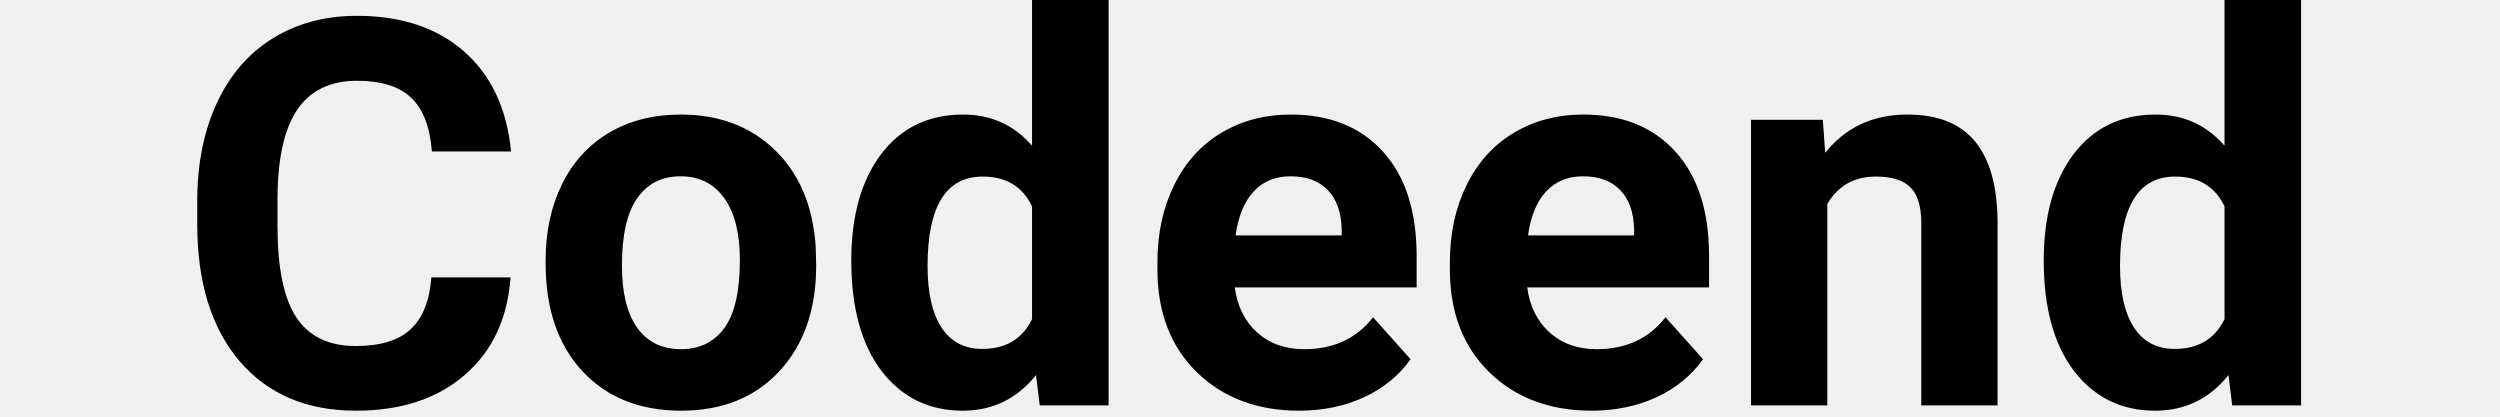
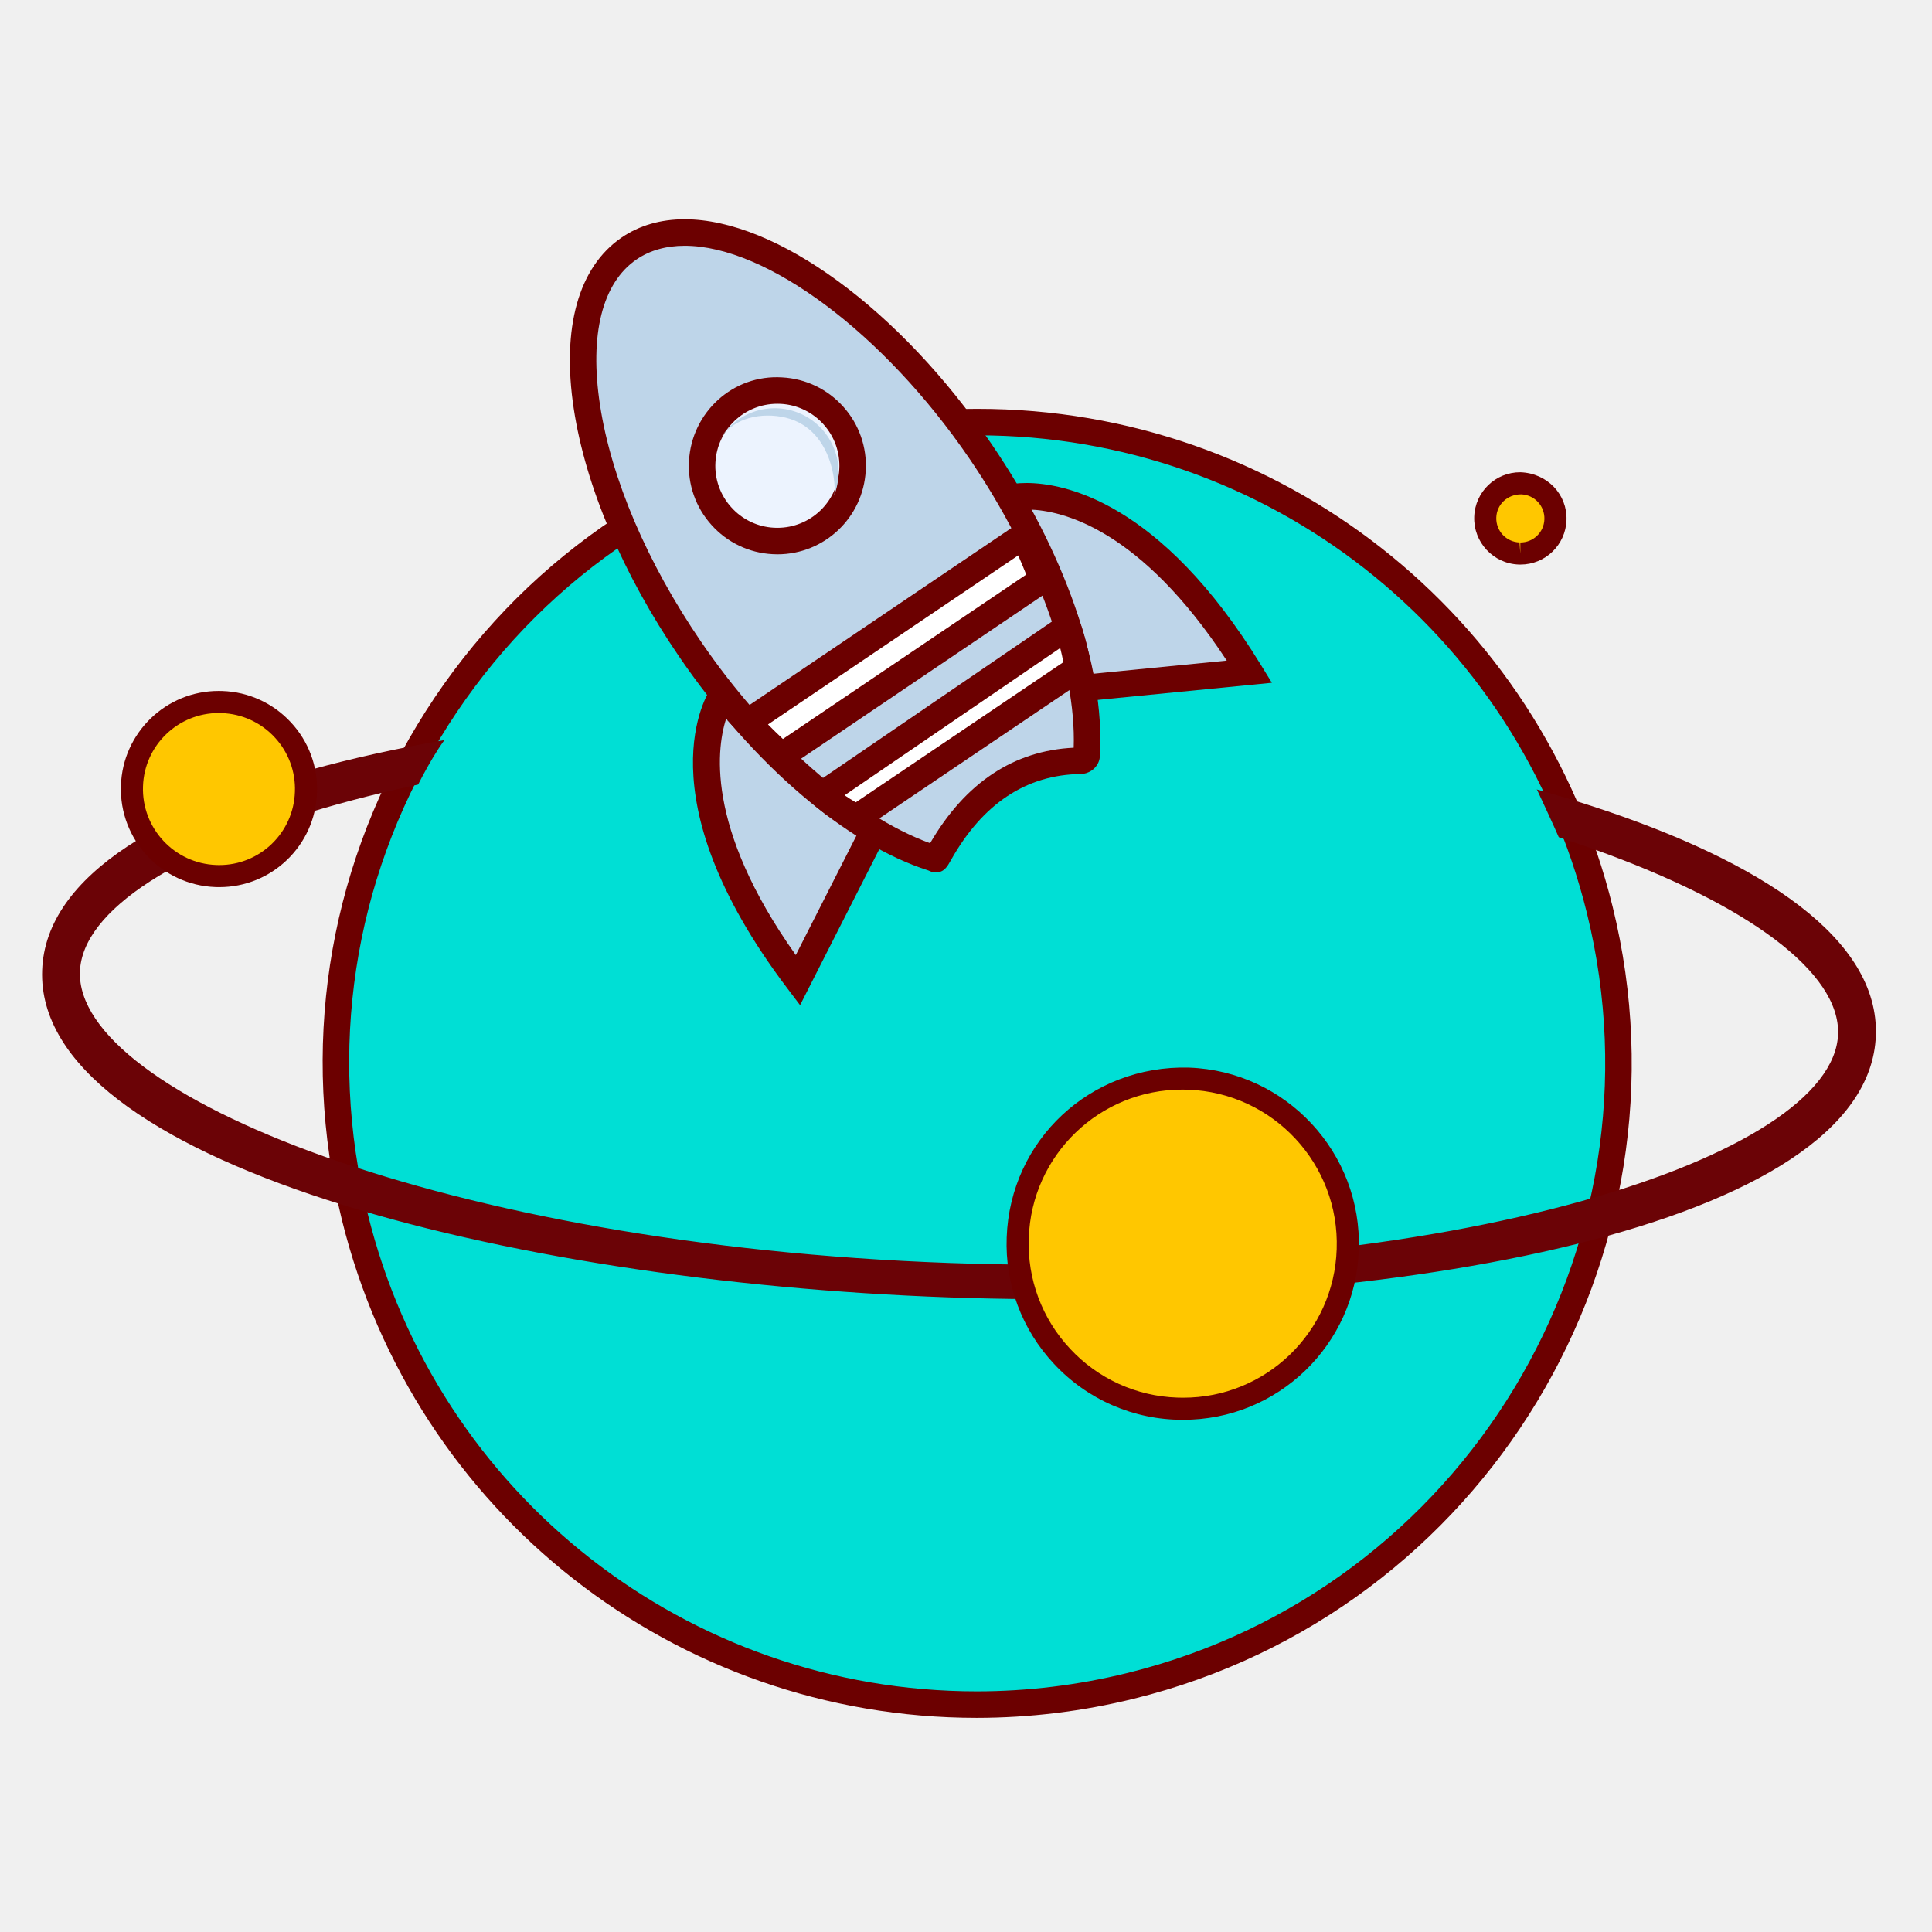
- <svg xmlns="http://www.w3.org/2000/svg" width="300" height="50" viewBox="0 0 187 37" fill="none">
-   <path d="M27.836 24.633C27.57 28.305 26.211 31.195 23.758 33.305C21.32 35.414 18.102 36.469 14.102 36.469C9.727 36.469 6.281 35 3.766 32.062C1.266 29.109 0.016 25.062 0.016 19.922V17.836C0.016 14.555 0.594 11.664 1.75 9.164C2.906 6.664 4.555 4.75 6.695 3.422C8.852 2.078 11.352 1.406 14.195 1.406C18.133 1.406 21.305 2.461 23.711 4.57C26.117 6.68 27.508 9.641 27.883 13.453H20.852C20.68 11.25 20.062 9.656 19 8.672C17.953 7.672 16.352 7.172 14.195 7.172C11.852 7.172 10.094 8.016 8.922 9.703C7.766 11.375 7.172 13.977 7.141 17.508V20.086C7.141 23.773 7.695 26.469 8.805 28.172C9.93 29.875 11.695 30.727 14.102 30.727C16.273 30.727 17.891 30.234 18.953 29.25C20.031 28.25 20.648 26.711 20.805 24.633H27.836ZM30.953 23.086C30.953 20.57 31.438 18.328 32.406 16.359C33.375 14.391 34.766 12.867 36.578 11.789C38.406 10.711 40.523 10.172 42.93 10.172C46.352 10.172 49.141 11.219 51.297 13.312C53.469 15.406 54.68 18.25 54.93 21.844L54.977 23.578C54.977 27.469 53.891 30.594 51.719 32.953C49.547 35.297 46.633 36.469 42.977 36.469C39.32 36.469 36.398 35.297 34.211 32.953C32.039 30.609 30.953 27.422 30.953 23.391V23.086ZM37.727 23.578C37.727 25.984 38.18 27.828 39.086 29.109C39.992 30.375 41.289 31.008 42.977 31.008C44.617 31.008 45.898 30.383 46.82 29.133C47.742 27.867 48.203 25.852 48.203 23.086C48.203 20.727 47.742 18.898 46.82 17.602C45.898 16.305 44.602 15.656 42.93 15.656C41.273 15.656 39.992 16.305 39.086 17.602C38.18 18.883 37.727 20.875 37.727 23.578ZM58.094 23.133C58.094 19.18 58.977 16.031 60.742 13.688C62.523 11.344 64.953 10.172 68.031 10.172C70.5 10.172 72.539 11.094 74.148 12.938V0H80.945V36H74.828L74.5 33.305C72.812 35.414 70.641 36.469 67.984 36.469C65 36.469 62.602 35.297 60.789 32.953C58.992 30.594 58.094 27.32 58.094 23.133ZM64.867 23.625C64.867 26 65.281 27.82 66.109 29.086C66.938 30.352 68.141 30.984 69.719 30.984C71.812 30.984 73.289 30.102 74.148 28.336V18.328C73.305 16.562 71.844 15.68 69.766 15.68C66.5 15.68 64.867 18.328 64.867 23.625ZM97.867 36.469C94.148 36.469 91.117 35.328 88.773 33.047C86.445 30.766 85.281 27.727 85.281 23.93V23.273C85.281 20.727 85.773 18.453 86.758 16.453C87.742 14.438 89.133 12.891 90.93 11.812C92.742 10.719 94.805 10.172 97.117 10.172C100.586 10.172 103.312 11.266 105.297 13.453C107.297 15.641 108.297 18.742 108.297 22.758V25.523H92.148C92.367 27.18 93.023 28.508 94.117 29.508C95.227 30.508 96.625 31.008 98.312 31.008C100.922 31.008 102.961 30.062 104.43 28.172L107.758 31.898C106.742 33.336 105.367 34.461 103.633 35.273C101.898 36.07 99.977 36.469 97.867 36.469ZM97.094 15.656C95.75 15.656 94.656 16.109 93.812 17.016C92.984 17.922 92.453 19.219 92.219 20.906H101.641V20.367C101.609 18.867 101.203 17.711 100.422 16.898C99.641 16.07 98.531 15.656 97.094 15.656ZM123.836 36.469C120.117 36.469 117.086 35.328 114.742 33.047C112.414 30.766 111.25 27.727 111.25 23.93V23.273C111.25 20.727 111.742 18.453 112.727 16.453C113.711 14.438 115.102 12.891 116.898 11.812C118.711 10.719 120.773 10.172 123.086 10.172C126.555 10.172 129.281 11.266 131.266 13.453C133.266 15.641 134.266 18.742 134.266 22.758V25.523H118.117C118.336 27.18 118.992 28.508 120.086 29.508C121.195 30.508 122.594 31.008 124.281 31.008C126.891 31.008 128.93 30.062 130.398 28.172L133.727 31.898C132.711 33.336 131.336 34.461 129.602 35.273C127.867 36.07 125.945 36.469 123.836 36.469ZM123.062 15.656C121.719 15.656 120.625 16.109 119.781 17.016C118.953 17.922 118.422 19.219 118.188 20.906H127.609V20.367C127.578 18.867 127.172 17.711 126.391 16.898C125.609 16.07 124.5 15.656 123.062 15.656ZM144.367 10.641L144.578 13.57C146.391 11.305 148.82 10.172 151.867 10.172C154.555 10.172 156.555 10.961 157.867 12.539C159.18 14.117 159.852 16.477 159.883 19.617V36H153.109V19.781C153.109 18.344 152.797 17.305 152.172 16.664C151.547 16.008 150.508 15.68 149.055 15.68C147.148 15.68 145.719 16.492 144.766 18.117V36H137.992V10.641H144.367ZM163.984 23.133C163.984 19.18 164.867 16.031 166.633 13.688C168.414 11.344 170.844 10.172 173.922 10.172C176.391 10.172 178.43 11.094 180.039 12.938V0H186.836V36H180.719L180.391 33.305C178.703 35.414 176.531 36.469 173.875 36.469C170.891 36.469 168.492 35.297 166.68 32.953C164.883 30.594 163.984 27.32 163.984 23.133ZM170.758 23.625C170.758 26 171.172 27.82 172 29.086C172.828 30.352 174.031 30.984 175.609 30.984C177.703 30.984 179.18 30.102 180.039 28.336V18.328C179.195 16.562 177.734 15.68 175.656 15.68C172.391 15.68 170.758 18.328 170.758 23.625Z" fill="black" />
+ <svg xmlns="http://www.w3.org/2000/svg" class="icon" style="width: 200; height: 200;vertical-align: middle;fill: currentColor;overflow: hidden;" viewBox="0 0 1024 1024" version="1.1" p-id="1536">
+   <path d="M517.975 563.599m-339.799 0a339.799 339.799 0 1 0 679.598 0 339.799 339.799 0 1 0-679.598 0Z" fill="#00DFD5" p-id="1537" class="selected" />
+   <path d="M517.714 910.505c-159.8 0-298.173-108.518-336.486-263.89-22.175-89.948-7.987-183.142 39.936-262.426s123.848-135.163 213.796-157.332a348.339 348.339 0 0 1 83.297-10.158c159.79 0 298.163 108.508 336.476 263.875 45.763 185.677-68.05 373.985-253.727 419.768a348.948 348.948 0 0 1-83.292 10.163z m0.538-679.762c-26.788 0-53.683 3.282-79.933 9.759-86.303 21.268-159.15 74.885-205.143 150.958-45.978 76.073-59.581 165.494-38.298 251.796 36.756 149.084 169.518 253.199 322.842 253.199 26.778 0 53.673-3.282 79.923-9.759 178.156-43.924 287.365-224.604 243.441-402.765-36.762-149.069-169.508-253.189-322.831-253.189z" fill="#6C0000" p-id="1538" />
+   <path d="M513.843 375.439c-235.571-8.376-487.895 37.427-491.5 138.829-3.604 101.381 244.828 164.987 480.399 173.363 235.571 8.376 487.895-37.427 491.5-138.813 3.604-101.396-244.828-165.002-480.399-173.379z m460.38 172.667c-2.314 65.08-204.16 130.785-470.83 121.303-266.675-9.482-463.345-89.349-461.03-154.435 2.314-65.08 204.16-130.806 470.835-121.324 266.67 9.482 463.34 89.375 461.025 154.455z" fill="#6B0306" p-id="1539" />
+   <path d="M238.341 388.613c-8.212 10.045-16.425 26.327-20.255 34.391 80.686-18.412 175.974-24.294 293.048-20.132 129.521 4.603 236.831 21.361 318.546 49.418-3.159-8.73-14.003-31.38-17.807-39.711-88.873-26.496-188.375-50.304-299.023-54.236-100.71-3.574-188.416 13.932-274.509 30.269z" fill="#00DFD5" p-id="1540" />
+   <path d="M626.872 659.159m-87.511 0a87.511 87.511 0 1 0 175.022 0 87.511 87.511 0 1 0-175.022 0Z" fill="#FFC700" p-id="1541" />
+   <path d="M626.954 752.517h-0.01a92.754 92.754 0 0 1-68.393-29.737 92.774 92.774 0 0 1-24.986-66.939c1.828-51.615 44.457-91.433 96.625-89.984 51.441 1.828 91.812 45.169 89.994 96.625a92.995 92.995 0 0 1-93.23 90.035z m-0.148-175.012a81.326 81.326 0 0 0-81.536 78.746 81.126 81.126 0 0 0 21.852 58.563 81.07 81.07 0 0 0 56.847 25.943l2.97 0.056a81.326 81.326 0 0 0 81.536-78.746c1.603-45.01-33.705-82.918-78.7-84.506l-2.97-0.056z" fill="#6C0000" p-id="1542" />
+   <path d="M805.816 274.76m-18.611 0a18.611 18.611 0 1 0 37.222 0 18.611 18.611 0 1 0-37.222 0Z" fill="#FFC700" p-id="1543" />
+   <path d="M805.811 299.228l-0.855-0.01a24.499 24.499 0 0 1-23.588-25.329 24.371 24.371 0 0 1 24.438-23.588c14.367 0.492 24.95 11.853 24.468 25.329a24.397 24.397 0 0 1-24.463 23.598z m0.43-37.217c-7.347 0-12.938 5.396-13.179 12.288a12.774 12.774 0 0 0 12.298 13.21l0.445 5.862v-5.852a12.708 12.708 0 0 0 12.754-12.308 12.769 12.769 0 0 0-12.298-13.199h-0.02z" fill="#6C0000" p-id="1544" />
+   <path d="M116.06 418.212m-46.141 0a46.141 46.141 0 1 0 92.283 0 46.141 46.141 0 1 0-92.283 0Z" fill="#FFC700" p-id="1545" />
+   <path d="M116.106 470.205h-0.01l-1.884-0.036c-28.652-1.019-51.133-25.155-50.115-53.806a51.825 51.825 0 0 1 51.932-50.15l1.874 0.036a51.727 51.727 0 0 1 36.209 16.538 51.64 51.64 0 0 1 13.911 37.268 51.804 51.804 0 0 1-51.917 50.15z m-0.082-92.288a40.146 40.146 0 0 0-40.233 38.861c-0.788 22.205 16.63 40.904 38.825 41.692l1.475 0.036a40.11 40.11 0 0 0 40.218-38.861 40.018 40.018 0 0 0-10.767-28.892 40.074 40.074 0 0 0-28.058-12.8l-1.459-0.036z" fill="#6C0000" p-id="1546" />
+   <path d="M382.479 368.952s-35.011 51.005 40.392 150.61l45.471-89.518-85.862-61.092z" fill="#BED5E9" p-id="1547" />
+   <path d="M424.054 532.746l-6.779-8.95c-77.568-102.461-42.127-156.57-40.576-158.817l4.035-5.888 96.614 68.736-53.294 104.919z m-38.748-153.16c-5.396 15.519-12.15 58.117 36.48 126.612l37.545-73.933-74.025-52.68z" fill="#6C0000" p-id="1548" />
+   <path d="M536.632 263.634s60.247-14.075 125.619 92.38l-99.922 9.815-25.697-102.195z" fill="#BED5E9" p-id="1549" />
+   <path d="M556.995 373.402l-28.918-114.98 6.948-1.623c0.579-0.133 3.707-0.799 9.011-0.799 19.553 0 70.815 9.385 124.211 96.323l5.873 9.564-117.125 11.515z m-11.51-103.342l22.185 88.187 82.54-8.115c-45.942-70.026-87.291-79.59-104.724-80.072z" fill="#6C0000" p-id="1550" />
+   <path d="M519.516 238.996C459.213 150.728 375.905 102.687 333.44 131.697s-27.996 124.083 32.307 212.352c39.276 57.487 88.305 97.884 129.454 111.073l0.005-0.02c0.246 0.123 0.512 0.23 0.829 0.271 1.418 0.179 21.202-51.497 76.733-52.157a3.297 3.297 0 0 0 1.807-0.594 3.174 3.174 0 0 0 1.352-1.946 2.115 2.115 0 0 0-0.01-0.763c2.668-43.126-17.142-103.455-56.402-160.916z" fill="#BED5E9" p-id="1551" />
+   <path d="M496.056 462.387h-0.036l-1.976-0.169-1.976-0.845c-43.387-13.783-93.148-56.325-132.111-113.357-29.752-43.546-49.582-90.179-55.844-131.308-6.528-42.926 2.478-75.172 25.359-90.803 9.405-6.426 20.654-9.682 33.418-9.682 48.599 0 113.869 47.739 162.422 118.804 38.743 56.709 60.268 118.164 57.672 164.593l0.082 0.548-0.276 1.987c-0.445 2.391-2.002 4.731-4.239 6.262-1.782 1.178-3.702 1.782-5.647 1.818-28.948 0.343-52.142 15.749-68.961 45.783-1.828 3.287-3.564 6.369-7.885 6.369zM362.895 130.268c-9.887 0-18.468 2.432-25.487 7.224-18.196 12.421-25.078 39.808-19.405 77.102 5.944 39.086 24.96 83.661 53.545 125.491 35.395 51.82 81.49 92.278 121.426 106.839 18.652-32.056 44.242-49.075 76.109-50.621 1.439-42.609-19.569-100.966-55.352-153.344-45.343-66.355-107.372-112.691-150.835-112.691z" fill="#6C0000" p-id="1552" />
+   <path d="M542.618 283.899L396.196 382.843a336.2 336.2 0 0 0 18.079 17.777L552.52 307.2a335.616 335.616 0 0 0-9.902-23.301z" fill="#FFFFFF" p-id="1553" />
+   <path d="M413.629 409.518l-4.081-3.702a340.106 340.106 0 0 1-18.458-18.15l-5.668-6.011 160.067-108.165 3.487 7.429a334.29 334.29 0 0 1 10.102 23.798l1.976 5.202-147.425 99.599z m-6.574-25.544a316.349 316.349 0 0 0 7.895 7.706l128.978-87.148a316.283 316.283 0 0 0-4.265-10.158l-132.608 89.6z" fill="#6C0000" p-id="1554" />
+   <path d="M565.847 332.268l-130.048 88.847a84.111 84.111 0 0 0 18.227 12.308l117.089-79.043c-0.476-6.134-3.108-16.317-5.268-22.113z" fill="#FFFFFF" p-id="1555" />
+   <path d="M454.605 441.508l-3.645-1.782a90.511 90.511 0 0 1-19.83-13.373l-6.697-5.975 144.865-98.964 3.133 8.402c2.376 6.4 5.156 17.132 5.693 24.023l0.307 4.07L454.605 441.508z m-6.938-19.988c1.93 1.347 3.932 2.606 5.919 3.727l110.003-74.266c-0.41-2.345-0.993-4.972-1.659-7.532L447.667 421.519z" fill="#6C0000" p-id="1556" />
+   <path d="M412.017 246.881m-39.895 0a39.895 39.895 0 1 0 79.79 0 39.895 39.895 0 1 0-79.79 0Z" fill="#ECF3FE" p-id="1557" />
+   <path d="M412.063 293.796c-0.87 0-1.736-0.02-2.616-0.082a46.602 46.602 0 0 1-32.369-15.519 46.577 46.577 0 0 1-11.899-33.889c1.393-25.728 23.352-45.957 49.408-44.268a46.602 46.602 0 0 1 32.369 15.534 46.577 46.577 0 0 1 11.899 33.889 46.874 46.874 0 0 1-46.792 44.334z m-0.092-79.785a32.85 32.85 0 0 0-32.778 31.063 32.604 32.604 0 0 0 8.346 23.736 32.604 32.604 0 0 0 22.676 10.89l1.853 0.046a32.85 32.85 0 0 0 32.778-31.053 32.666 32.666 0 0 0-8.346-23.752 32.727 32.727 0 0 0-22.687-10.89l-1.843-0.041z" fill="#6C0000" p-id="1558" />
+   <path d="M381.363 233.201c6.2-10.619 19.543-14.525 32.507-12.355 28.283 4.741 29.507 38.584 28.186 41.897a33.843 33.843 0 0 0-60.692-29.542z" fill="#BED5E9" p-id="1559" />
</svg>
